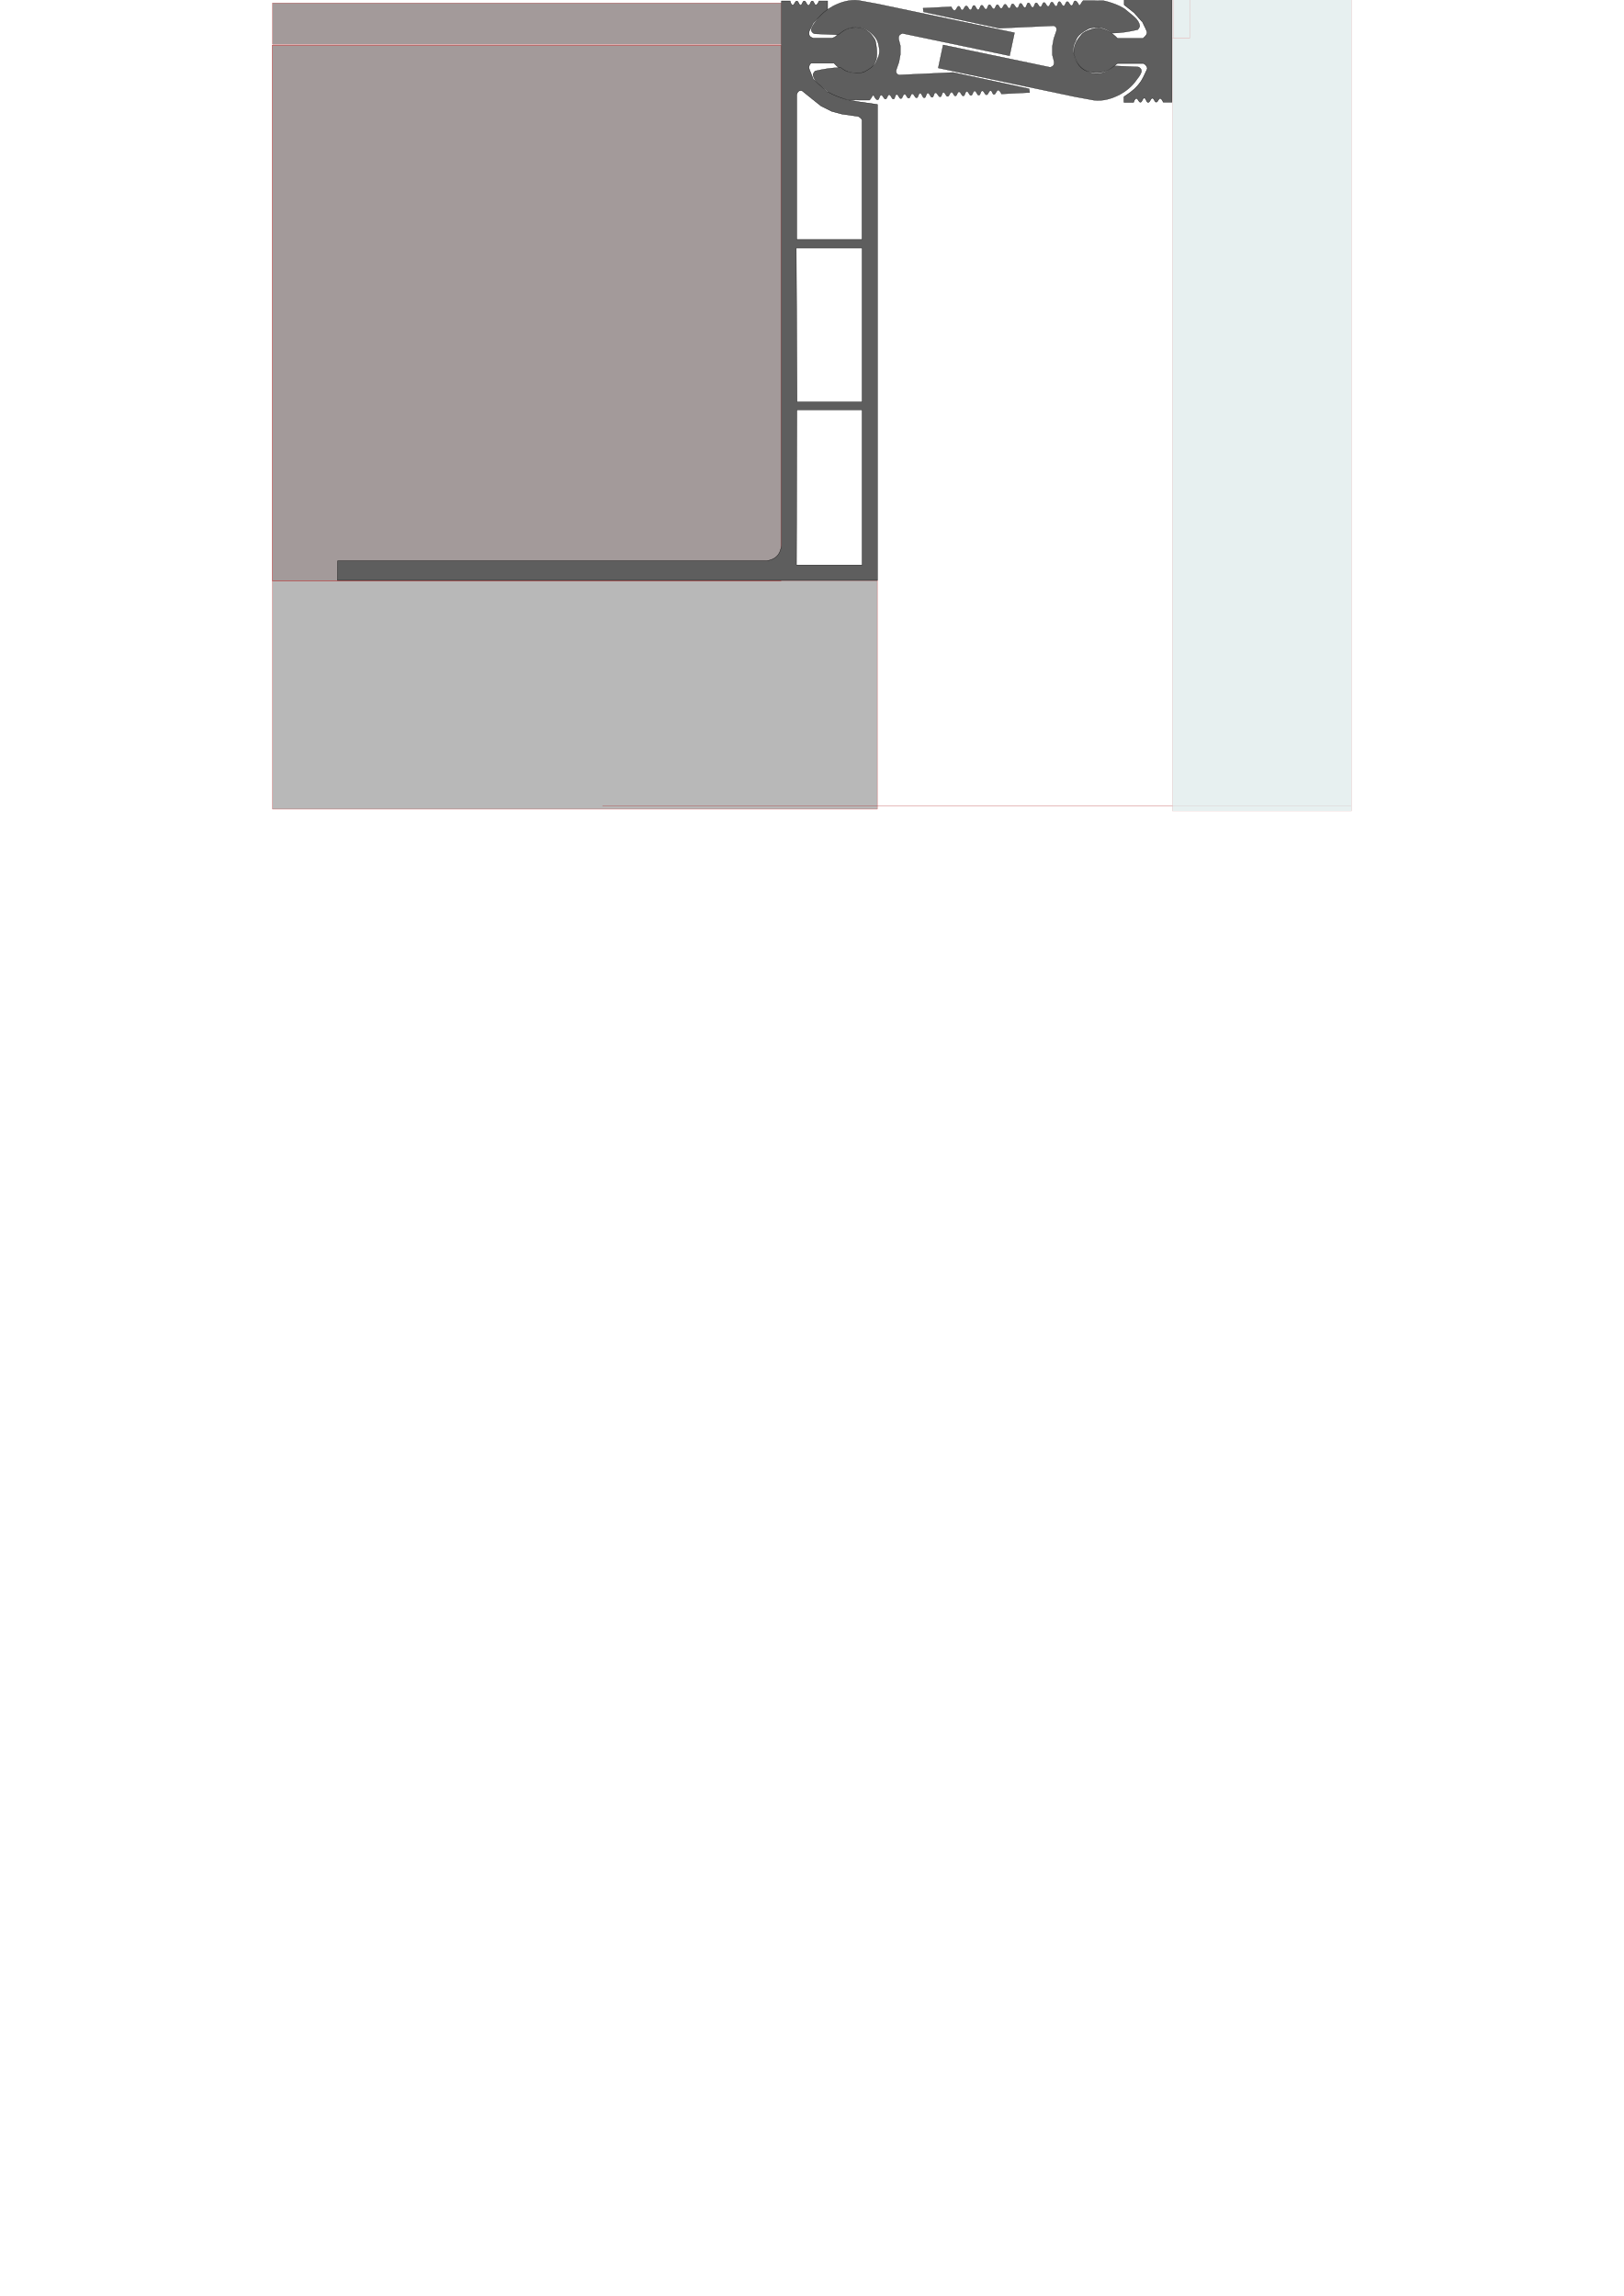
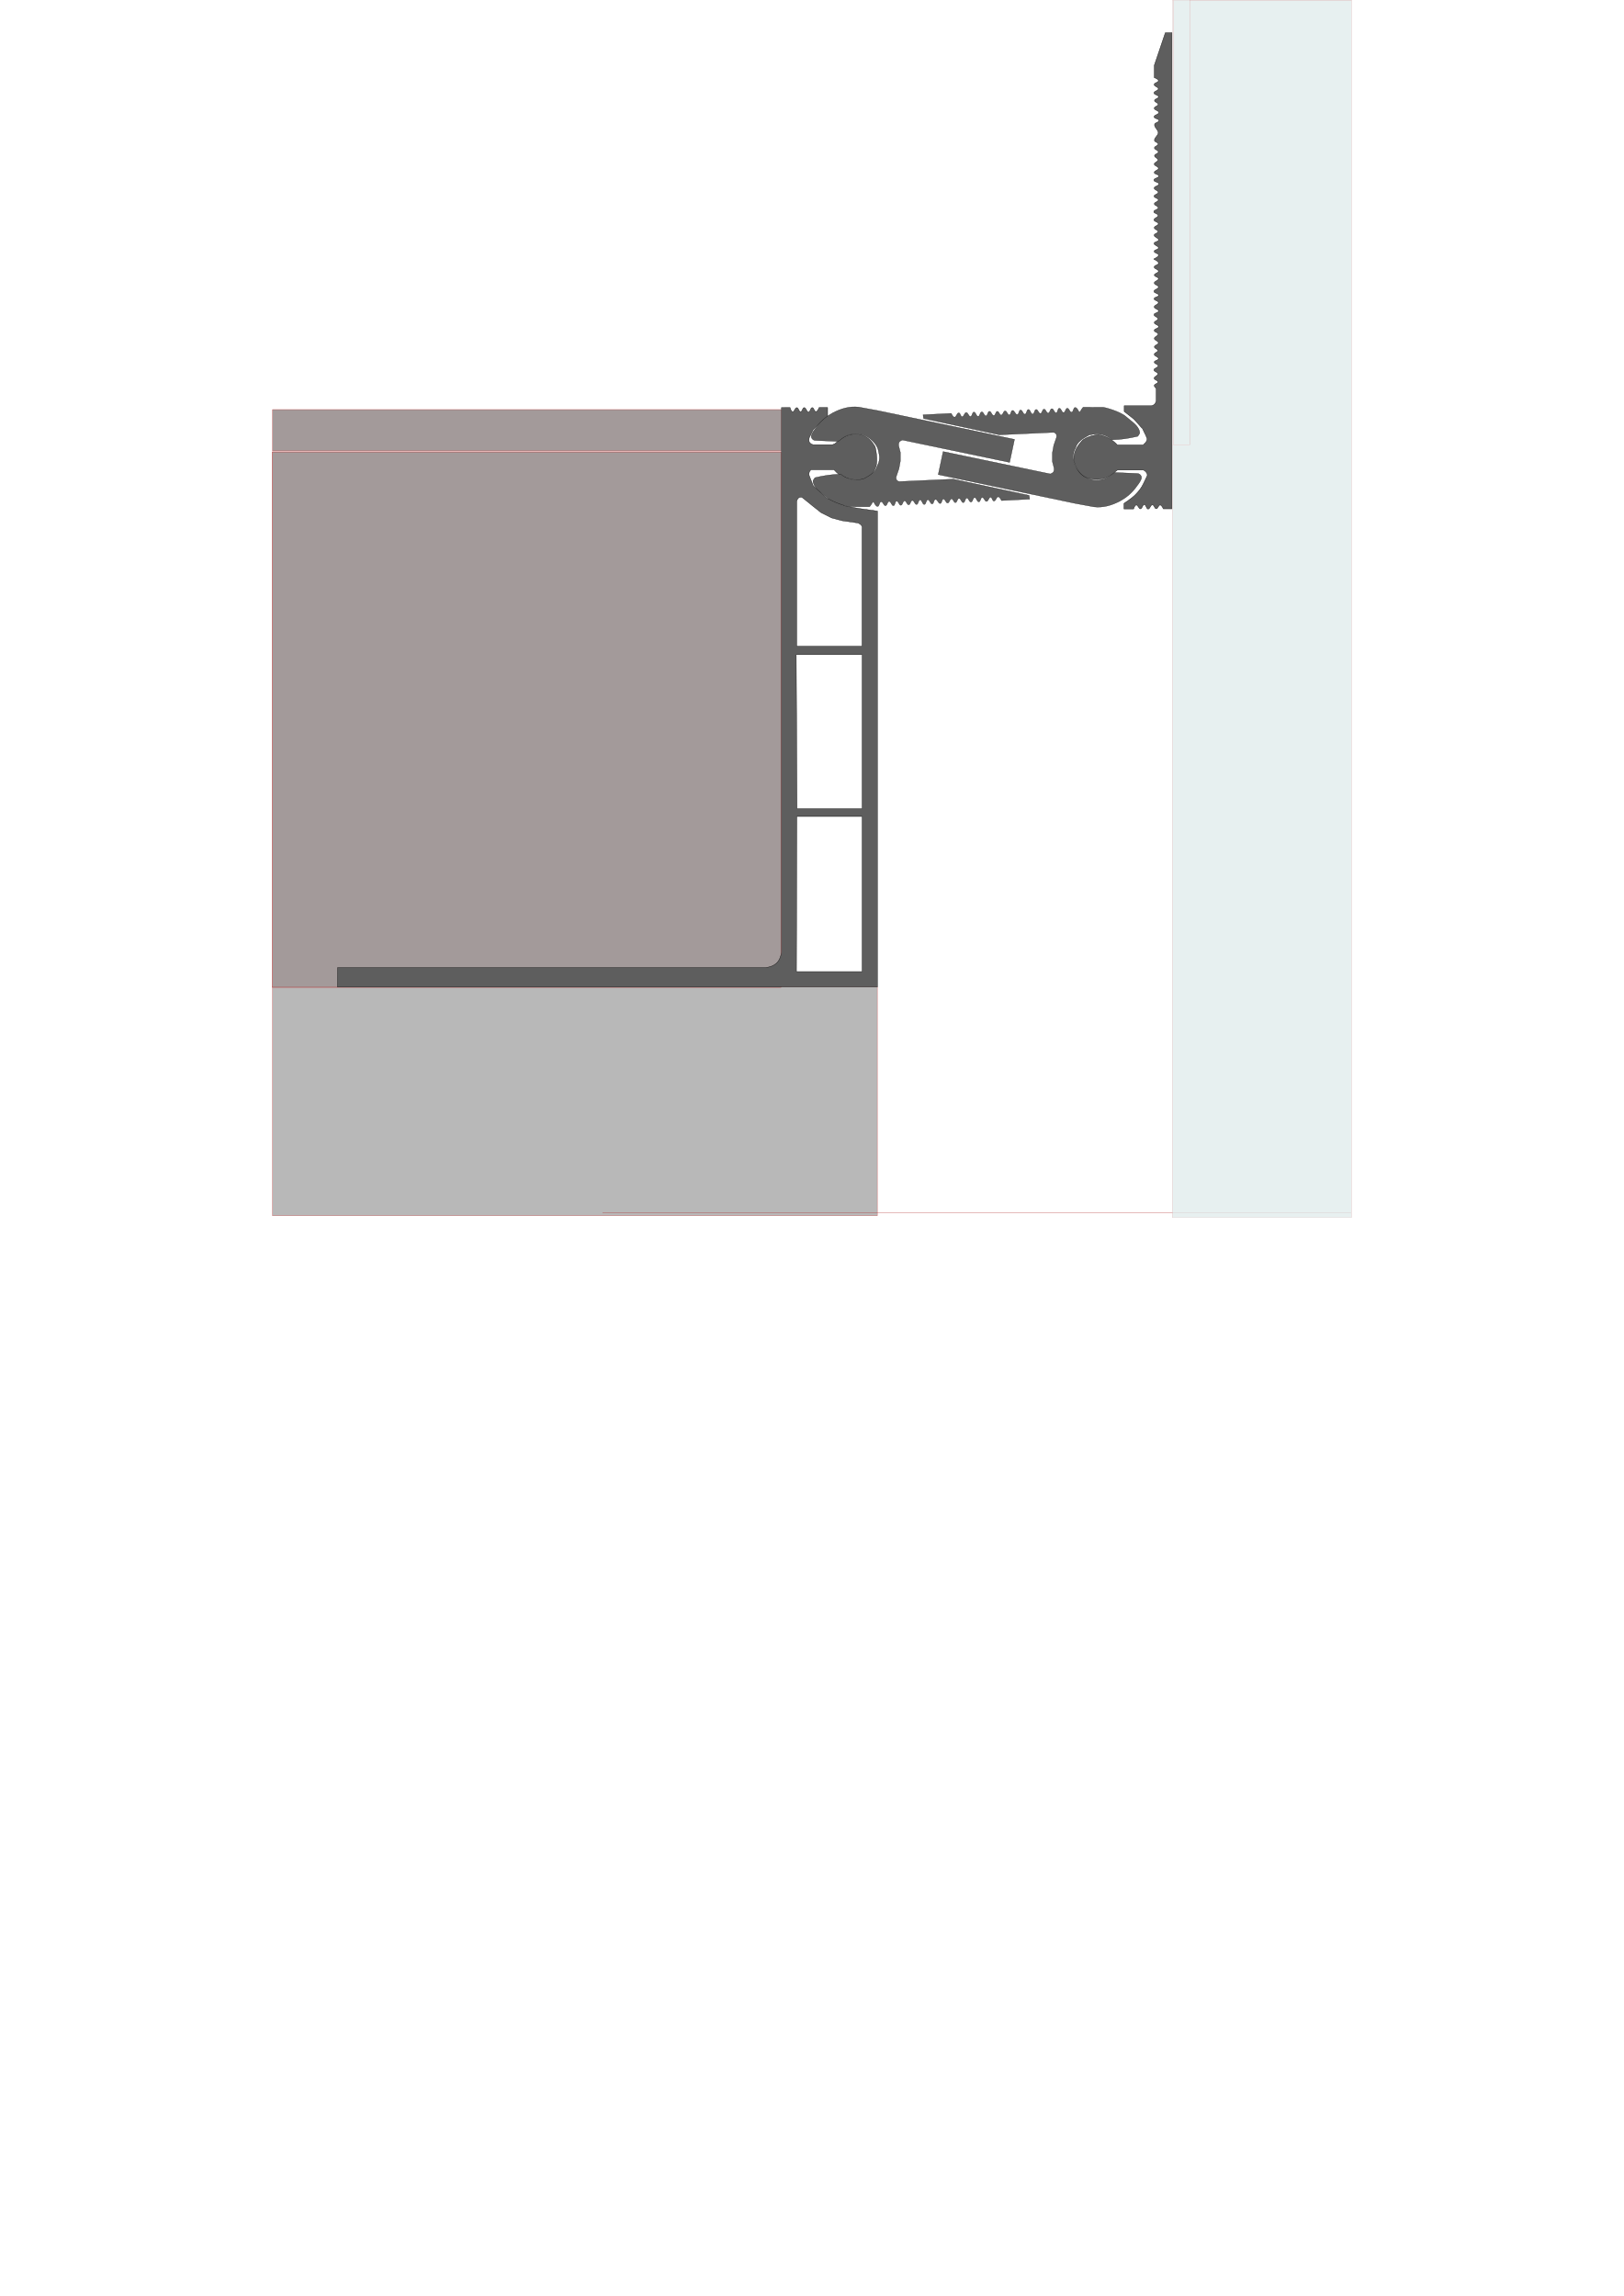
<svg xmlns="http://www.w3.org/2000/svg" width="210mm" height="297mm" viewBox="0 0 210 297" version="1.1" id="svg1">
  <defs id="defs1" />
-   <rect style="fill:#b8b8b8;fill-opacity:1;fill-rule:evenodd;stroke:#b81e1e;stroke-width:0.033" id="concrete_left" width="78.221" height="29.574" x="35.244" y="75.088" />
-   <rect style="fill:#a39a9a;fill-rule:evenodd;stroke:#b81e1e;stroke-width:0.055" id="finish_left" width="65.785" height="69.263" x="35.218" y="5.85" />
-   <rect style="fill:#a39a9a;fill-rule:evenodd;stroke:#b81e1e;stroke-width:0.034" id="cover_left" width="65.768" height="5.345" x="35.248" y="0.383" />
-   <rect style="fill:#404242;fill-opacity:0.341;fill-rule:evenodd;stroke:#b81e1e;stroke-width:0.018" id="shadow" width="96.805" height="0.015" x="77.926" y="104.233" />
-   <ellipse style="opacity:0;fill:none;fill-opacity:0;fill-rule:evenodd;stroke-width:0.004;stroke-opacity:0" id="bolt_left" cx="-53.561" cy="-72.649" rx="0.095" ry="0.029" transform="scale(-1)" />
-   <ellipse style="opacity:0;fill:none;fill-opacity:0;fill-rule:evenodd;stroke-width:0;stroke-opacity:0" id="screw_right" cx="149.799" cy="-35.456" rx="0.005" ry="0.002" />
-   <path id="profile_left" style="display:inline;fill:#5e5e5e;fill-rule:evenodd;stroke:#000000;stroke-width:0.042" d="M 101.069,0.121 V 70.551 c -0.173,1.417 -0.99,1.867 -2.011,2.011 H 53.672 43.659 l -0.013,2.516 h 69.838 V 13.514 l -2.499,-0.357 -1.576,-0.283 -2.464,-1.023 -1.761,-1.613 -0.516,-1.291 c -0.108,-0.334 0.018,-0.57 0.209,-0.777 h 2.991 c 0,0 0.537,0.615 0.899,0.775 0.961,0.423 2.144,0.735 3.128,0.37 0.637,-0.236 1.147,-0.864 1.38,-1.502 0.305,-0.833 -0.021,-2.506 -0.111,-2.66 -0.59,-1.01 -1.369,-1.611 -2.494,-1.613 -0.648,0.024 -1.555,0.177 -2.677,1.243 l -0.344,0.148 h -2.475 c -0.654,-0.206 -0.543,-0.554 -0.518,-0.886 l 0.505,-1.036 0.912,-0.96 0.966,-0.799 V 0.125 h -1.11 c 0,0 -0.182,0.51 -0.401,0.518 -0.234,0.011 -0.245,-0.522 -0.479,-0.514 -0.246,0.007 -0.229,0.553 -0.475,0.566 -0.267,0.012 -0.299,-0.574 -0.566,-0.566 -0.236,0.008 -0.229,0.532 -0.466,0.535 -0.24,0.003 -0.247,-0.523 -0.488,-0.531 -0.253,-0.008 -0.297,0.56 -0.549,0.527 -0.208,-0.028 -0.322,-0.54 -0.322,-0.54 z m 2.508,11.597 c 0.045,1.1e-4 0.093,0.003 0.146,0.013 l 1.376,1.114 1.097,0.871 1.358,0.679 1.358,0.366 2.09,0.296 c 0.448,0.238 0.548,0.476 0.488,0.714 v 15.219 H 103.043 V 12.236 c 0.084,-0.293 0.22,-0.519 0.533,-0.518 z m -0.594,20.363 h 8.519 V 52.004 h -8.422 z m 0.074,20.933 h 8.445 v 20.071 h -8.496 z" />
-   <path style="fill:#5e5e5e;fill-rule:evenodd;stroke:#000000;stroke-width:0.031" d="m 104.955,3.654 c 0.143,-0.378 0.371,-0.644 0.582,-0.932 0.616,-0.875 1.356,-1.468 2.163,-1.913 1.067,-0.555 2.174,-0.885 3.361,-0.749 l 2.446,0.449 17.702,3.727 -0.632,2.978 -13.859,-2.895 c -0.147,0.041 -0.286,0.123 -0.416,0.266 -0.091,0.177 -0.084,0.339 -0.067,0.499 l 0.216,0.848 v 1.098 l -0.183,0.998 -0.366,1.065 c -0.006,0.139 -0.025,0.277 0.083,0.416 0.122,0.145 0.244,0.181 0.366,0.183 l 6.938,-0.316 9.816,2.113 0.067,0.482 -3.644,0.183 c 0,0 -0.203,-0.475 -0.416,-0.485 -0.263,-0.011 -0.302,0.563 -0.564,0.552 -0.217,-0.009 -0.208,-0.487 -0.425,-0.495 -0.252,-0.009 -0.28,0.533 -0.533,0.539 -0.253,0.006 -0.306,-0.536 -0.558,-0.514 -0.237,0.021 -0.193,0.554 -0.431,0.571 -0.26,0.018 -0.292,-0.566 -0.552,-0.552 -0.246,0.014 -0.217,0.559 -0.463,0.577 -0.251,0.018 -0.302,-0.536 -0.552,-0.514 -0.242,0.021 -0.195,0.563 -0.438,0.583 -0.261,0.022 -0.309,-0.554 -0.571,-0.539 -0.235,0.013 -0.222,0.527 -0.457,0.539 -0.231,0.012 -0.269,-0.488 -0.501,-0.482 -0.247,0.006 -0.261,0.532 -0.507,0.539 -0.25,0.007 -0.297,-0.538 -0.545,-0.514 -0.232,0.023 -0.174,0.541 -0.406,0.571 -0.271,0.035 -0.357,-0.561 -0.628,-0.526 -0.237,0.03 -0.18,0.561 -0.419,0.583 -0.259,0.024 -0.305,-0.561 -0.564,-0.539 -0.252,0.021 -0.198,0.594 -0.45,0.609 -0.269,0.016 -0.283,-0.604 -0.552,-0.59 -0.246,0.013 -0.199,0.567 -0.444,0.59 -0.253,0.024 -0.311,-0.532 -0.564,-0.514 -0.24,0.017 -0.217,0.542 -0.457,0.558 -0.248,0.017 -0.298,-0.523 -0.545,-0.507 -0.244,0.016 -0.225,0.55 -0.469,0.564 -0.257,0.015 -0.302,-0.56 -0.558,-0.533 -0.236,0.025 -0.163,0.566 -0.4,0.59 -0.262,0.026 -0.302,-0.564 -0.564,-0.552 -0.241,0.011 -0.228,0.536 -0.469,0.552 -0.252,0.017 -0.313,-0.531 -0.564,-0.507 -0.254,0.024 -0.208,0.6 -0.463,0.609 -0.247,0.009 -0.488,-0.558 -0.488,-0.558 -0.144,-0.164 -0.295,0.35 -0.539,0.59 l -2.505,-0.006 c -0.073,0.066 -2.268,-0.504 -3.069,-1.23 -0.662,-0.6 -1.649,-1.142 -1.75,-2.029 -0.021,-0.185 0.26,-0.495 0.26,-0.495 1.062,-0.25 2.156,-0.436 3.336,-0.45 0.711,0.569 1.547,0.969 2.961,0.6 0.757,-0.419 1.518,-0.835 1.731,-1.65 0.338,-0.577 0.367,-1.154 0.215,-1.731 -0.1,-0.834 -0.588,-1.363 -1.157,-1.83 -0.632,-0.481 -1.395,-0.748 -2.448,-0.538 -0.79,0.158 -1.16,0.567 -1.632,0.915 l -2.942,-0.126 c -0.229,0.005 -0.38,-0.128 -0.502,-0.314 -0.06,-0.138 -0.061,-0.276 -0.013,-0.413 z" id="compensator_left">
+   <rect style="fill:#b8b8b8;fill-opacity:1;fill-rule:evenodd;stroke:#b81e1e;stroke-width:0.033" id="concrete_left" width="78.221" height="29.574" x="35.244" y="127.686" />
+   <rect style="fill:#a39a9a;fill-rule:evenodd;stroke:#b81e1e;stroke-width:0.055" id="finish_left" width="65.785" height="69.263" x="35.218" y="58.449" />
+   <rect style="fill:#a39a9a;fill-rule:evenodd;stroke:#b81e1e;stroke-width:0.034" id="cover_left" width="65.768" height="5.345" x="35.248" y="52.982" />
+   <rect style="fill:#404242;fill-opacity:0.341;fill-rule:evenodd;stroke:#b81e1e;stroke-width:0.018" id="shadow" width="96.805" height="0.015" x="77.926" y="156.832" />
+   <ellipse style="opacity:0;fill:none;fill-opacity:0;fill-rule:evenodd;stroke-width:0.004;stroke-opacity:0" id="bolt_left" cx="-53.561" cy="-125.247" rx="0.095" ry="0.029" transform="scale(-1)" />
+   <ellipse style="opacity:0;fill:none;fill-opacity:0;fill-rule:evenodd;stroke-width:0;stroke-opacity:0" id="screw_right" cx="149.799" cy="17.142" rx="0.005" ry="0.002" />
+   <path id="profile_left" style="display:inline;fill:#5e5e5e;fill-rule:evenodd;stroke:#000000;stroke-width:0.042" d="m 101.069,52.72 v 70.43 c -0.173,1.417 -0.99,1.867 -2.011,2.011 H 53.672 43.659 l -0.013,2.516 H 113.485 V 66.113 l -2.499,-0.357 -1.576,-0.283 -2.464,-1.023 -1.761,-1.613 -0.516,-1.291 c -0.108,-0.334 0.018,-0.57 0.209,-0.777 h 2.991 c 0,0 0.537,0.615 0.899,0.775 0.961,0.423 2.144,0.735 3.128,0.37 0.637,-0.236 1.147,-0.864 1.38,-1.502 0.305,-0.833 -0.021,-2.506 -0.111,-2.66 -0.59,-1.01 -1.369,-1.611 -2.494,-1.613 -0.648,0.024 -1.555,0.177 -2.677,1.243 l -0.344,0.148 h -2.475 c -0.654,-0.206 -0.543,-0.554 -0.518,-0.886 l 0.505,-1.036 0.912,-0.96 0.966,-0.799 v -1.125 h -1.11 c 0,0 -0.182,0.51 -0.401,0.518 -0.234,0.011 -0.245,-0.522 -0.479,-0.514 -0.246,0.007 -0.229,0.553 -0.475,0.566 -0.267,0.012 -0.299,-0.574 -0.566,-0.566 -0.236,0.008 -0.229,0.532 -0.466,0.535 -0.24,0.003 -0.247,-0.523 -0.488,-0.531 -0.253,-0.008 -0.297,0.56 -0.549,0.527 -0.208,-0.028 -0.322,-0.54 -0.322,-0.54 z m 2.508,11.597 c 0.045,1.1e-4 0.093,0.003 0.146,0.013 l 1.376,1.114 1.097,0.871 1.358,0.679 1.358,0.366 2.09,0.296 c 0.448,0.238 0.548,0.476 0.488,0.714 V 83.589 H 103.043 V 64.835 c 0.084,-0.293 0.22,-0.519 0.533,-0.518 z m -0.594,20.363 h 8.519 v 19.923 h -8.422 z m 0.074,20.933 h 8.445 v 20.071 h -8.496 z" />
+   <path style="fill:#5e5e5e;fill-rule:evenodd;stroke:#000000;stroke-width:0.031" d="m 104.955,56.252 c 0.143,-0.378 0.371,-0.644 0.582,-0.932 0.616,-0.875 1.356,-1.468 2.163,-1.913 1.067,-0.555 2.174,-0.885 3.361,-0.749 l 2.446,0.449 17.702,3.727 -0.632,2.978 -13.859,-2.895 c -0.147,0.041 -0.286,0.123 -0.416,0.266 -0.091,0.177 -0.084,0.339 -0.067,0.499 l 0.216,0.848 v 1.098 l -0.183,0.998 -0.366,1.065 c -0.006,0.139 -0.025,0.277 0.083,0.416 0.122,0.145 0.244,0.181 0.366,0.183 l 6.938,-0.316 9.816,2.113 0.067,0.482 -3.644,0.183 c 0,0 -0.203,-0.475 -0.416,-0.485 -0.263,-0.011 -0.302,0.563 -0.564,0.552 -0.217,-0.009 -0.208,-0.487 -0.425,-0.495 -0.252,-0.009 -0.28,0.533 -0.533,0.539 -0.253,0.006 -0.306,-0.536 -0.558,-0.514 -0.237,0.021 -0.193,0.554 -0.431,0.571 -0.26,0.018 -0.292,-0.566 -0.552,-0.552 -0.246,0.014 -0.217,0.559 -0.463,0.577 -0.251,0.018 -0.302,-0.536 -0.552,-0.514 -0.242,0.021 -0.195,0.563 -0.438,0.583 -0.261,0.022 -0.309,-0.554 -0.571,-0.539 -0.235,0.013 -0.222,0.527 -0.457,0.539 -0.231,0.012 -0.269,-0.488 -0.501,-0.482 -0.247,0.006 -0.261,0.532 -0.507,0.539 -0.25,0.007 -0.297,-0.538 -0.545,-0.514 -0.232,0.023 -0.174,0.541 -0.406,0.571 -0.271,0.035 -0.357,-0.561 -0.628,-0.526 -0.237,0.03 -0.18,0.561 -0.419,0.583 -0.259,0.024 -0.305,-0.561 -0.564,-0.539 -0.252,0.021 -0.198,0.594 -0.45,0.609 -0.269,0.016 -0.283,-0.604 -0.552,-0.59 -0.246,0.013 -0.199,0.567 -0.444,0.59 -0.253,0.024 -0.311,-0.532 -0.564,-0.514 -0.24,0.017 -0.217,0.542 -0.457,0.558 -0.248,0.017 -0.298,-0.523 -0.545,-0.507 -0.244,0.016 -0.225,0.55 -0.469,0.564 -0.257,0.015 -0.302,-0.56 -0.558,-0.533 -0.236,0.025 -0.163,0.566 -0.4,0.59 -0.262,0.026 -0.302,-0.564 -0.564,-0.552 -0.241,0.011 -0.228,0.536 -0.469,0.552 -0.252,0.017 -0.313,-0.531 -0.564,-0.507 -0.254,0.024 -0.208,0.6 -0.463,0.609 -0.247,0.009 -0.488,-0.558 -0.488,-0.558 -0.144,-0.164 -0.295,0.35 -0.539,0.59 l -2.505,-0.006 c -0.073,0.066 -2.268,-0.504 -3.069,-1.23 -0.662,-0.6 -1.649,-1.142 -1.75,-2.029 -0.021,-0.185 0.26,-0.495 0.26,-0.495 1.062,-0.25 2.156,-0.436 3.336,-0.45 0.711,0.569 1.547,0.969 2.961,0.6 0.757,-0.419 1.518,-0.835 1.731,-1.65 0.338,-0.577 0.367,-1.154 0.215,-1.731 -0.1,-0.834 -0.588,-1.363 -1.157,-1.83 -0.632,-0.481 -1.395,-0.748 -2.448,-0.538 -0.79,0.158 -1.16,0.567 -1.632,0.915 l -2.942,-0.126 c -0.229,0.005 -0.38,-0.128 -0.502,-0.314 -0.06,-0.138 -0.061,-0.276 -0.013,-0.413 z" id="compensator_left">
    </path>
-   <path style="fill:#5e5e5e;fill-rule:evenodd;stroke:#000000;stroke-width:0.031" d="m 147.6,9.374 c -0.143,0.378 -0.371,0.644 -0.582,0.932 -0.616,0.875 -1.356,1.468 -2.163,1.913 -1.068,0.555 -2.174,0.885 -3.361,0.749 l -2.446,-0.449 -17.702,-3.727 0.632,-2.978 13.859,2.895 c 0.147,-0.041 0.286,-0.123 0.416,-0.266 0.091,-0.177 0.084,-0.339 0.067,-0.499 l -0.216,-0.848 v -1.098 l 0.183,-0.998 0.366,-1.065 c 0.006,-0.139 0.025,-0.277 -0.083,-0.416 -0.122,-0.145 -0.244,-0.181 -0.366,-0.183 l -6.938,0.316 -9.816,-2.113 -0.067,-0.482 3.644,-0.183 c 0,0 0.203,0.475 0.416,0.485 0.263,0.011 0.302,-0.563 0.564,-0.552 0.217,0.01 0.208,0.487 0.425,0.495 0.252,0.009 0.28,-0.533 0.533,-0.539 0.253,-0.006 0.306,0.536 0.558,0.514 0.237,-0.021 0.193,-0.554 0.431,-0.571 0.26,-0.018 0.292,0.566 0.552,0.552 0.246,-0.014 0.217,-0.559 0.463,-0.577 0.251,-0.018 0.302,0.536 0.552,0.514 0.242,-0.021 0.195,-0.563 0.438,-0.583 0.261,-0.022 0.309,0.554 0.571,0.539 0.235,-0.013 0.222,-0.527 0.457,-0.539 0.231,-0.012 0.269,0.488 0.501,0.482 0.247,-0.006 0.261,-0.532 0.507,-0.539 0.25,-0.007 0.297,0.538 0.545,0.514 0.232,-0.023 0.174,-0.541 0.406,-0.571 0.271,-0.035 0.357,0.561 0.628,0.526 0.237,-0.03 0.18,-0.561 0.419,-0.583 0.259,-0.024 0.305,0.561 0.564,0.539 0.252,-0.021 0.198,-0.594 0.45,-0.609 0.269,-0.016 0.283,0.604 0.552,0.59 0.246,-0.013 0.199,-0.567 0.444,-0.59 0.253,-0.024 0.311,0.532 0.564,0.514 0.24,-0.017 0.217,-0.542 0.457,-0.558 0.248,-0.017 0.298,0.523 0.545,0.507 0.244,-0.016 0.225,-0.55 0.469,-0.564 0.257,-0.015 0.303,0.56 0.558,0.533 0.236,-0.025 0.163,-0.566 0.4,-0.59 0.262,-0.026 0.302,0.564 0.564,0.552 0.241,-0.011 0.228,-0.536 0.469,-0.552 0.252,-0.017 0.313,0.531 0.564,0.507 0.254,-0.024 0.208,-0.6 0.463,-0.609 0.247,-0.009 0.488,0.558 0.488,0.558 0.144,0.164 0.295,-0.35 0.539,-0.59 l 2.505,0.006 c 0.073,-0.066 2.268,0.504 3.069,1.23 0.662,0.6 1.649,1.142 1.75,2.029 0.021,0.185 -0.26,0.495 -0.26,0.495 -1.062,0.25 -2.156,0.436 -3.336,0.45 -0.711,-0.569 -1.547,-0.969 -2.961,-0.6 -0.757,0.419 -1.518,0.835 -1.731,1.65 -0.338,0.577 -0.367,1.154 -0.215,1.731 0.1,0.834 0.588,1.363 1.157,1.83 0.632,0.481 1.395,0.748 2.448,0.538 0.79,-0.158 1.16,-0.567 1.632,-0.915 l 2.942,0.126 c 0.229,-0.005 0.38,0.128 0.502,0.314 0.06,0.138 0.061,0.276 0.013,0.413 z" id="compensator_right">
+   <path style="fill:#5e5e5e;fill-rule:evenodd;stroke:#000000;stroke-width:0.031" d="m 147.6,61.972 c -0.143,0.378 -0.371,0.644 -0.582,0.932 -0.616,0.875 -1.356,1.468 -2.163,1.913 -1.068,0.555 -2.174,0.885 -3.361,0.749 l -2.446,-0.449 -17.702,-3.727 0.632,-2.978 13.859,2.895 c 0.147,-0.041 0.286,-0.123 0.416,-0.266 0.091,-0.177 0.084,-0.339 0.067,-0.499 l -0.216,-0.848 v -1.098 l 0.183,-0.998 0.366,-1.065 c 0.006,-0.139 0.025,-0.277 -0.083,-0.416 -0.122,-0.145 -0.244,-0.181 -0.366,-0.183 l -6.938,0.316 -9.816,-2.113 -0.067,-0.482 3.644,-0.183 c 0,0 0.203,0.475 0.416,0.485 0.263,0.011 0.302,-0.563 0.564,-0.552 0.217,0.01 0.208,0.487 0.425,0.495 0.252,0.009 0.28,-0.533 0.533,-0.539 0.253,-0.006 0.306,0.536 0.558,0.514 0.237,-0.021 0.193,-0.554 0.431,-0.571 0.26,-0.018 0.292,0.566 0.552,0.552 0.246,-0.014 0.217,-0.559 0.463,-0.577 0.251,-0.018 0.302,0.536 0.552,0.514 0.242,-0.021 0.195,-0.563 0.438,-0.583 0.261,-0.022 0.309,0.554 0.571,0.539 0.235,-0.013 0.222,-0.527 0.457,-0.539 0.231,-0.012 0.269,0.488 0.501,0.482 0.247,-0.006 0.261,-0.532 0.507,-0.539 0.25,-0.007 0.297,0.538 0.545,0.514 0.232,-0.023 0.174,-0.541 0.406,-0.571 0.271,-0.035 0.357,0.561 0.628,0.526 0.237,-0.03 0.18,-0.561 0.419,-0.583 0.259,-0.024 0.305,0.561 0.564,0.539 0.252,-0.021 0.198,-0.594 0.45,-0.609 0.269,-0.016 0.283,0.604 0.552,0.59 0.246,-0.013 0.199,-0.567 0.444,-0.59 0.253,-0.024 0.311,0.532 0.564,0.514 0.24,-0.017 0.217,-0.542 0.457,-0.558 0.248,-0.017 0.298,0.523 0.545,0.507 0.244,-0.016 0.225,-0.55 0.469,-0.564 0.257,-0.015 0.303,0.56 0.558,0.533 0.236,-0.025 0.163,-0.566 0.4,-0.59 0.262,-0.026 0.302,0.564 0.564,0.552 0.241,-0.011 0.228,-0.536 0.469,-0.552 0.252,-0.017 0.313,0.531 0.564,0.507 0.254,-0.024 0.208,-0.6 0.463,-0.609 0.247,-0.009 0.488,0.558 0.488,0.558 0.144,0.164 0.295,-0.35 0.539,-0.59 l 2.505,0.006 c 0.073,-0.066 2.268,0.504 3.069,1.23 0.662,0.6 1.649,1.142 1.75,2.029 0.021,0.185 -0.26,0.495 -0.26,0.495 -1.062,0.25 -2.156,0.436 -3.336,0.45 -0.711,-0.569 -1.547,-0.969 -2.961,-0.6 -0.757,0.419 -1.518,0.835 -1.731,1.65 -0.338,0.577 -0.367,1.154 -0.215,1.731 0.1,0.834 0.588,1.363 1.157,1.83 0.632,0.481 1.395,0.748 2.448,0.538 0.79,-0.158 1.16,-0.567 1.632,-0.915 l 2.942,0.126 c 0.229,-0.005 0.38,0.128 0.502,0.314 0.06,0.138 0.061,0.276 0.013,0.413 z" id="compensator_right">
    </path>
-   <path style="fill:#5e5e5e;fill-rule:evenodd;stroke:#000000;stroke-width:0.044" d="m 144.525,8.207 h 3.293 c 0.085,-0.071 0.722,0.398 0.527,0.785 -0.221,0.44 -0.419,0.94 -0.68,1.371 -0.26,0.43 -0.597,0.814 -0.961,1.16 -0.403,0.382 -1.336,0.996 -1.336,0.996 v 0.715 h 1.242 c 0,0 0.139,-0.479 0.34,-0.504 0.245,-0.03 0.305,0.505 0.551,0.492 0.243,-0.013 0.249,-0.542 0.492,-0.539 0.249,0.002 0.243,0.552 0.492,0.562 0.259,0.013 0.303,-0.543 0.562,-0.539 0.235,0.004 0.258,0.498 0.492,0.504 0.235,0.004 0.281,-0.497 0.516,-0.48 0.21,0.013 0.398,0.492 0.398,0.492 h 1.125 v -61.596 h -0.86 l -1.43,4.228 v 1.594 c 0,0 0.52,0.163 0.533,0.381 0.013,0.249 -0.543,0.255 -0.551,0.504 -0.013,0.26 0.546,0.303 0.539,0.563 -0.013,0.257 -0.568,0.271 -0.562,0.527 0,0.258 0.581,0.246 0.586,0.504 0,0.235 -0.509,0.245 -0.516,0.48 -0.013,0.226 0.471,0.266 0.469,0.492 0,0.237 -0.507,0.266 -0.504,0.504 0,0.268 0.587,0.283 0.586,0.551 0,0.277 -0.621,0.286 -0.609,0.562 0.013,0.261 0.613,0.219 0.621,0.48 0.013,0.243 -0.496,0.243 -0.551,0.48 -0.089,0.389 0.476,0.703 0.469,1.102 -0.013,0.376 -0.555,0.651 -0.481,1.02 0.043,0.206 0.459,0.212 0.469,0.422 0.013,0.235 -0.483,0.28 -0.48,0.516 0,0.24 0.505,0.275 0.504,0.516 0,0.232 -0.48,0.261 -0.492,0.492 -0.013,0.236 0.451,0.315 0.445,0.551 -0.013,0.241 -0.487,0.299 -0.48,0.539 0.013,0.254 0.538,0.285 0.539,0.539 0,0.257 -0.557,0.294 -0.539,0.551 0.017,0.242 0.569,0.203 0.574,0.445 0.013,0.271 -0.625,0.256 -0.621,0.527 0,0.27 0.626,0.234 0.633,0.504 0.013,0.266 -0.587,0.262 -0.598,0.527 -0.013,0.254 0.534,0.296 0.527,0.551 -0.013,0.246 -0.543,0.258 -0.539,0.504 0,0.244 0.544,0.237 0.551,0.48 0.013,0.24 -0.513,0.264 -0.516,0.504 0,0.24 0.513,0.275 0.504,0.516 -0.013,0.255 -0.575,0.249 -0.574,0.504 3.3e-4,0.244 0.536,0.237 0.551,0.48 0.017,0.262 -0.543,0.324 -0.527,0.586 0.013,0.248 0.556,0.243 0.562,0.492 0.013,0.246 -0.523,0.27 -0.527,0.516 0,0.232 0.487,0.272 0.48,0.504 -0.013,0.224 -0.482,0.233 -0.492,0.457 -0.013,0.279 0.587,0.343 0.562,0.621 -0.022,0.241 -0.556,0.204 -0.574,0.445 -0.017,0.271 0.584,0.318 0.565,0.589 -0.017,0.236 -0.55,0.203 -0.555,0.439 0,0.249 0.565,0.24 0.563,0.489 0,0.268 -0.663,0.48 -0.613,0.522 0.049,0.043 0.609,0.247 0.613,0.514 0,0.252 -0.558,0.253 -0.563,0.505 0,0.258 0.556,0.281 0.555,0.539 -0.002,0.244 -0.537,0.261 -0.53,0.505 0.013,0.233 0.519,0.223 0.53,0.456 0.013,0.259 -0.544,0.304 -0.539,0.563 0,0.25 0.538,0.272 0.539,0.522 9e-5,0.27 -0.59,0.294 -0.58,0.563 0.013,0.259 0.6,0.238 0.597,0.497 0,0.246 -0.573,0.21 -0.58,0.456 -0.013,0.246 0.544,0.242 0.555,0.489 0.013,0.261 -0.545,0.31 -0.539,0.572 0.013,0.256 0.566,0.274 0.555,0.53 -0.013,0.247 -0.561,0.217 -0.58,0.464 -0.017,0.248 0.508,0.299 0.505,0.547 0,0.226 -0.478,0.262 -0.472,0.489 0.013,0.254 0.56,0.268 0.555,0.522 0,0.249 -0.56,0.24 -0.563,0.489 0,0.229 0.491,0.236 0.505,0.464 0.017,0.252 -0.497,0.327 -0.489,0.58 0.013,0.252 0.522,0.295 0.522,0.547 0,0.248 -0.512,0.29 -0.514,0.539 0,0.215 0.439,0.257 0.439,0.472 -8e-5,0.223 -0.458,0.266 -0.456,0.489 0,0.258 0.552,0.298 0.539,0.555 -0.013,0.233 -0.53,0.214 -0.539,0.447 -0.013,0.23 0.496,0.25 0.497,0.481 0.002,0.252 -0.538,0.278 -0.539,0.53 -7.8e-4,0.238 0.494,0.268 0.506,0.505 0.013,0.251 -0.493,0.329 -0.481,0.58 0.013,0.224 0.481,0.248 0.481,0.472 0,0.217 -0.441,0.24 -0.464,0.456 -0.017,0.151 0.249,0.381 0.249,0.381 v 1.624 c -0.07,0.297 -0.229,0.53 -0.597,0.613 h -3.538 v 0.746 l 1.268,1.003 1.052,1.177 c -0.013,0 0.467,0.814 0.622,1.284 0.131,0.4 -0.521,0.901 -0.555,0.87 h -3.265 c -0.731,-0.783 -1.576,-1.208 -2.511,-1.351 -0.017,-0.035 -1.545,0.241 -2.08,0.82 -0.473,0.512 -1.005,1.281 -1.036,2.08 -0.03,0.791 0.344,1.636 0.903,2.196 0.576,0.576 1.452,0.725 2.237,0.688 0.511,-0.026 0.966,-0.13 1.342,-0.356 0.405,-0.244 1.147,-0.835 1.147,-0.835 z" id="profile_right" />
-   <rect style="fill:#e1ecec;fill-opacity:0.77;fill-rule:evenodd;stroke:#b81e1e;stroke-width:0.008" id="finish_right" width="57.515" height="2.036" x="-4.92" y="151.818" transform="rotate(-90)" />
-   <rect style="fill:#e1ecec;fill-opacity:0.77;fill-rule:evenodd;stroke:#b81e1e;stroke-width:0.009" id="cover_right" width="57.495" height="0.128" x="-4.907" y="151.643" transform="rotate(-90)" />
-   <path style="fill:#e1ecec;fill-opacity:0.77;fill-rule:evenodd;stroke:#b81e1e;stroke-width:0.012" d="m 153.867,-52.582 h 20.937 V 104.905 H 151.622 V 4.96 h 2.233 z" id="concrete_right" />
+   <path style="fill:#5e5e5e;fill-rule:evenodd;stroke:#000000;stroke-width:0.044" d="m 144.525,60.806 h 3.293 c 0.085,-0.071 0.722,0.398 0.527,0.785 -0.221,0.44 -0.419,0.94 -0.68,1.371 -0.26,0.43 -0.597,0.814 -0.961,1.16 -0.403,0.382 -1.336,0.996 -1.336,0.996 v 0.715 h 1.242 c 0,0 0.139,-0.479 0.34,-0.504 0.245,-0.03 0.305,0.505 0.551,0.492 0.243,-0.013 0.249,-0.542 0.492,-0.539 0.249,0.002 0.243,0.552 0.492,0.562 0.259,0.013 0.303,-0.543 0.562,-0.539 0.235,0.004 0.258,0.498 0.492,0.504 0.235,0.004 0.281,-0.497 0.516,-0.48 0.21,0.013 0.398,0.492 0.398,0.492 h 1.125 V 4.226 h -0.86 l -1.43,4.228 V 10.047 c 0,0 0.52,0.163 0.533,0.381 0.013,0.249 -0.543,0.255 -0.551,0.504 -0.013,0.26 0.546,0.303 0.539,0.563 -0.013,0.257 -0.568,0.271 -0.562,0.527 0,0.258 0.581,0.246 0.586,0.504 0,0.235 -0.509,0.245 -0.516,0.48 -0.013,0.226 0.471,0.266 0.469,0.492 0,0.237 -0.507,0.266 -0.504,0.504 0,0.268 0.587,0.283 0.586,0.551 0,0.277 -0.621,0.286 -0.609,0.562 0.013,0.261 0.613,0.219 0.621,0.48 0.013,0.243 -0.496,0.243 -0.551,0.48 -0.089,0.389 0.476,0.703 0.469,1.102 -0.013,0.376 -0.555,0.651 -0.481,1.02 0.043,0.206 0.459,0.212 0.469,0.422 0.013,0.235 -0.483,0.28 -0.48,0.516 0,0.24 0.505,0.275 0.504,0.516 0,0.232 -0.48,0.261 -0.492,0.492 -0.013,0.236 0.451,0.315 0.445,0.551 -0.013,0.241 -0.487,0.299 -0.48,0.539 0.013,0.254 0.538,0.285 0.539,0.539 0,0.257 -0.557,0.294 -0.539,0.551 0.017,0.242 0.569,0.203 0.574,0.445 0.013,0.271 -0.625,0.256 -0.621,0.527 0,0.27 0.626,0.234 0.633,0.504 0.013,0.266 -0.587,0.262 -0.598,0.527 -0.013,0.254 0.534,0.296 0.527,0.551 -0.013,0.246 -0.543,0.258 -0.539,0.504 0,0.244 0.544,0.237 0.551,0.48 0.013,0.24 -0.513,0.264 -0.516,0.504 0,0.24 0.513,0.275 0.504,0.516 -0.013,0.255 -0.575,0.249 -0.574,0.504 3.3e-4,0.244 0.536,0.237 0.551,0.48 0.017,0.262 -0.543,0.324 -0.527,0.586 0.013,0.248 0.556,0.243 0.562,0.492 0.013,0.246 -0.523,0.27 -0.527,0.516 0,0.232 0.487,0.272 0.48,0.504 -0.013,0.224 -0.482,0.233 -0.492,0.457 -0.013,0.279 0.587,0.343 0.562,0.621 -0.022,0.241 -0.556,0.204 -0.574,0.445 -0.017,0.271 0.584,0.318 0.565,0.589 -0.017,0.236 -0.55,0.203 -0.555,0.439 0,0.249 0.565,0.24 0.563,0.489 0,0.268 -0.663,0.48 -0.613,0.522 0.049,0.043 0.609,0.247 0.613,0.514 0,0.252 -0.558,0.253 -0.563,0.505 0,0.258 0.556,0.281 0.555,0.539 -0.002,0.244 -0.537,0.261 -0.53,0.505 0.013,0.233 0.519,0.223 0.53,0.456 0.013,0.259 -0.544,0.304 -0.539,0.563 0,0.25 0.538,0.272 0.539,0.522 9e-5,0.27 -0.59,0.294 -0.58,0.563 0.013,0.259 0.6,0.238 0.597,0.497 0,0.246 -0.573,0.21 -0.58,0.456 -0.013,0.246 0.544,0.242 0.555,0.489 0.013,0.261 -0.545,0.31 -0.539,0.572 0.013,0.256 0.566,0.274 0.555,0.53 -0.013,0.247 -0.561,0.217 -0.58,0.464 -0.017,0.248 0.508,0.299 0.505,0.547 0,0.226 -0.478,0.262 -0.472,0.489 0.013,0.254 0.56,0.268 0.555,0.522 0,0.249 -0.56,0.24 -0.563,0.489 0,0.229 0.491,0.236 0.505,0.464 0.017,0.252 -0.497,0.327 -0.489,0.58 0.013,0.252 0.522,0.295 0.522,0.547 0,0.248 -0.512,0.29 -0.514,0.539 0,0.215 0.439,0.257 0.439,0.472 -8e-5,0.223 -0.458,0.266 -0.456,0.489 0,0.258 0.552,0.298 0.539,0.555 -0.013,0.233 -0.53,0.214 -0.539,0.447 -0.013,0.23 0.496,0.25 0.497,0.481 0.002,0.252 -0.538,0.278 -0.539,0.53 -7.8e-4,0.238 0.494,0.268 0.506,0.505 0.013,0.251 -0.493,0.329 -0.481,0.58 0.013,0.224 0.481,0.248 0.481,0.472 0,0.217 -0.441,0.24 -0.464,0.456 -0.017,0.151 0.249,0.381 0.249,0.381 v 1.624 c -0.07,0.297 -0.229,0.53 -0.597,0.613 h -3.538 v 0.746 l 1.268,1.003 1.052,1.177 c -0.013,0 0.467,0.814 0.622,1.284 0.131,0.4 -0.521,0.901 -0.555,0.87 h -3.265 c -0.731,-0.783 -1.576,-1.208 -2.511,-1.351 -0.017,-0.035 -1.545,0.241 -2.08,0.82 -0.473,0.512 -1.005,1.281 -1.036,2.08 -0.03,0.791 0.344,1.636 0.903,2.196 0.576,0.576 1.452,0.725 2.237,0.688 0.511,-0.026 0.966,-0.13 1.342,-0.356 0.405,-0.244 1.147,-0.835 1.147,-0.835 z" id="profile_right" />
+   <rect style="fill:#e1ecec;fill-opacity:0.77;fill-rule:evenodd;stroke:#b81e1e;stroke-width:0.008" id="finish_right" width="57.515" height="2.036" x="-57.519" y="151.818" transform="rotate(-90)" />
+   <rect style="fill:#e1ecec;fill-opacity:0.77;fill-rule:evenodd;stroke:#b81e1e;stroke-width:0.009" id="cover_right" width="57.495" height="0.128" x="-57.505" y="151.643" transform="rotate(-90)" />
+   <path style="fill:#e1ecec;fill-opacity:0.77;fill-rule:evenodd;stroke:#b81e1e;stroke-width:0.012" d="m 153.867,0.016 h 20.937 V 157.503 H 151.622 V 57.558 h 2.233 z" id="concrete_right" />
</svg>
